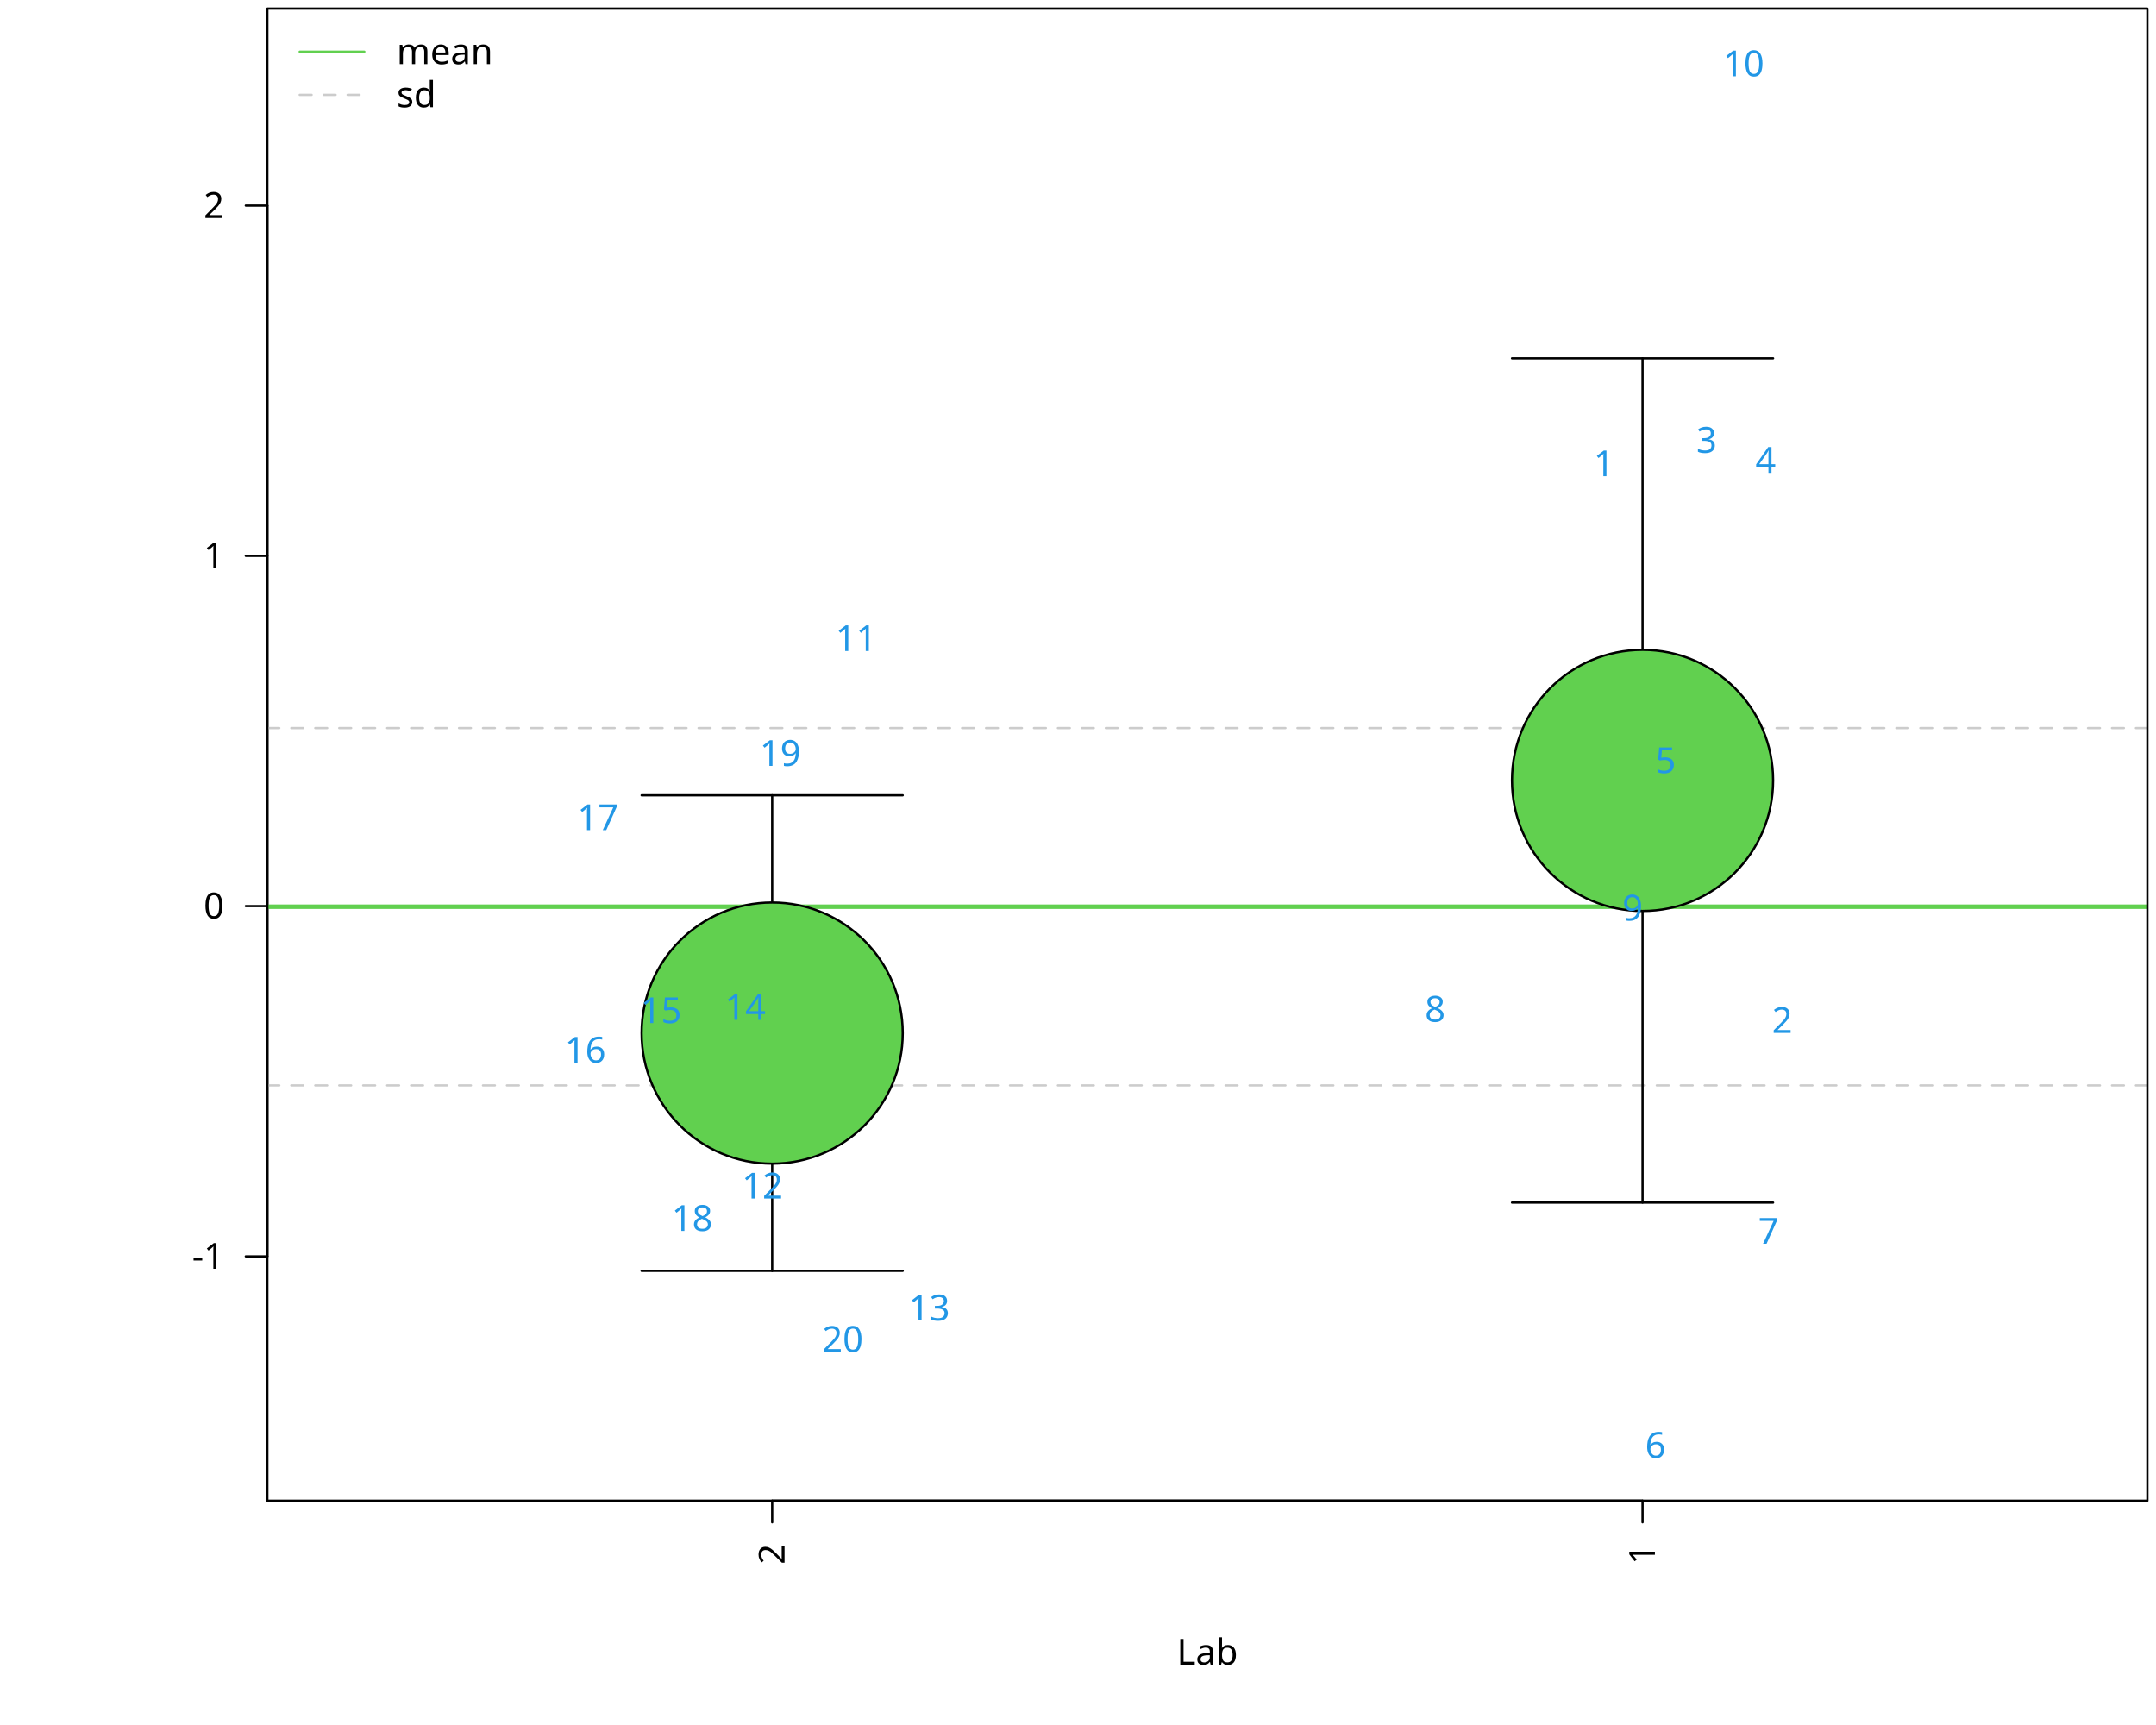
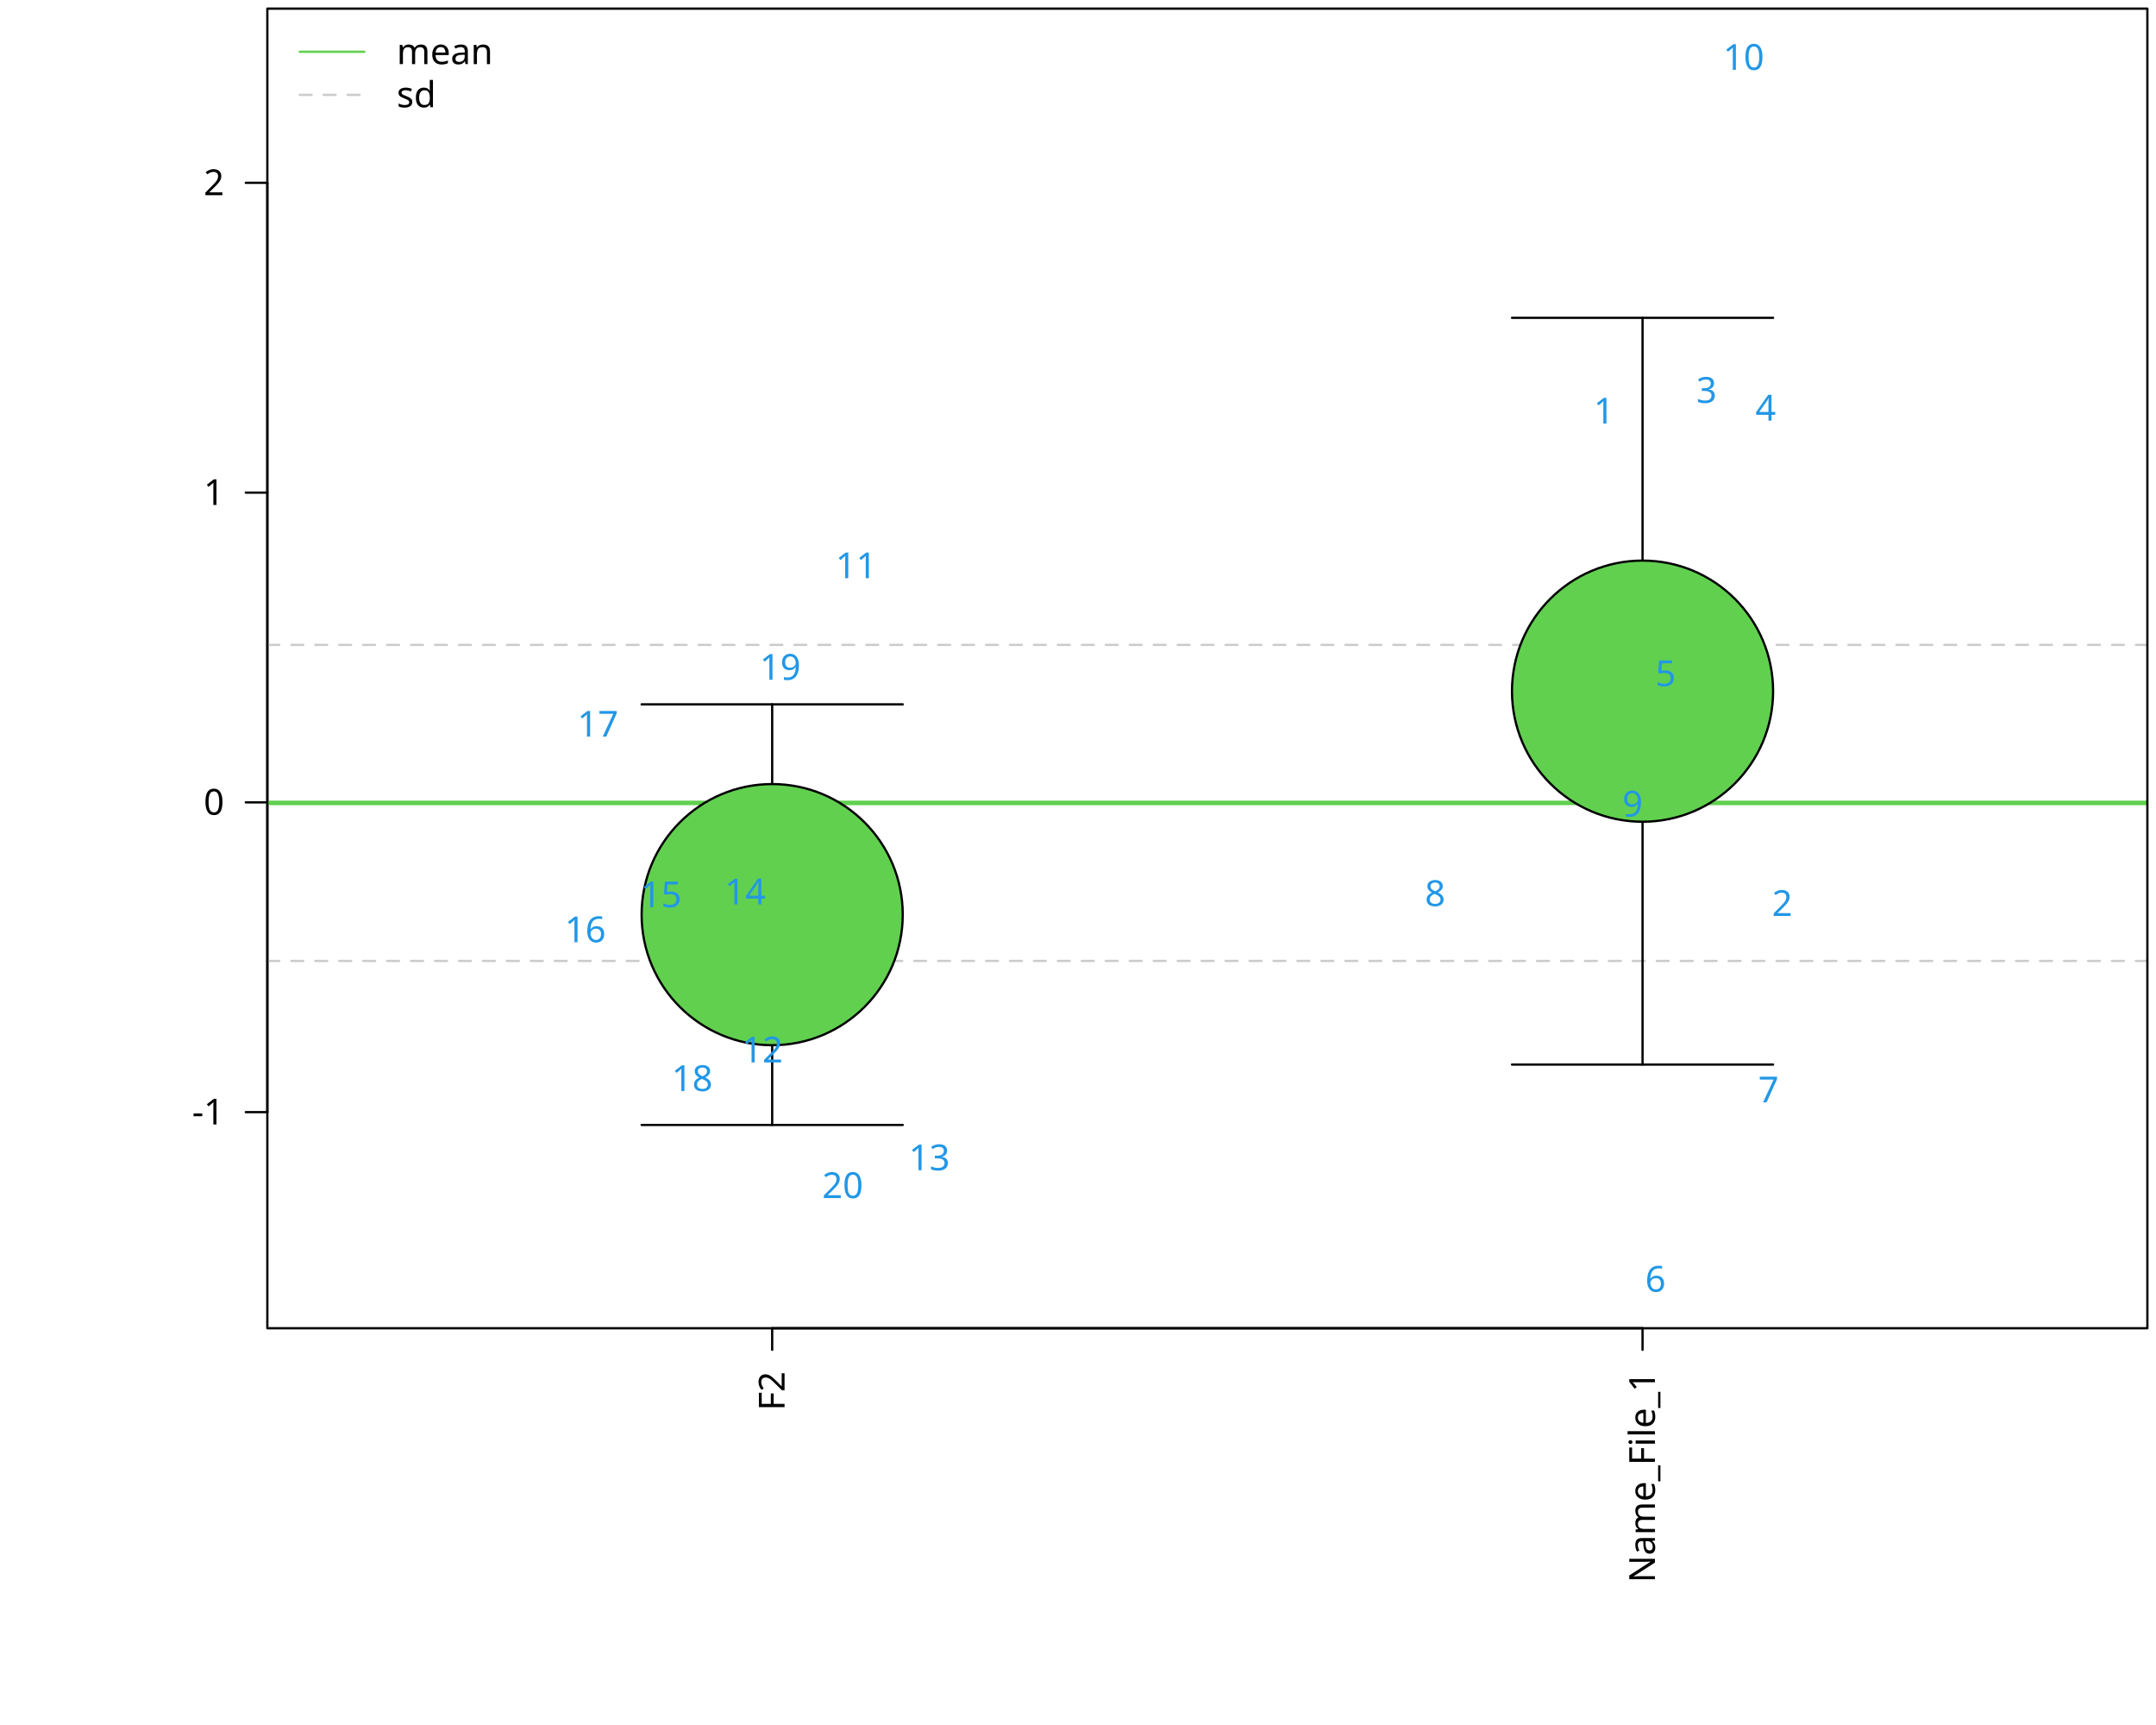
<svg xmlns="http://www.w3.org/2000/svg" class="svglite" data-engine-version="2.0" width="720.00pt" height="576.00pt" viewBox="0 0 720.00 576.00">
  <defs>
    <style type="text/css">
    .svglite line, .svglite polyline, .svglite polygon, .svglite path, .svglite rect, .svglite circle {
      fill: none;
      stroke: #000000;
      stroke-linecap: round;
      stroke-linejoin: round;
      stroke-miterlimit: 10.00;
    }
  </style>
  </defs>
  <rect width="100%" height="100%" style="stroke: none; fill: #FFFFFF;" />
  <defs>
    <clipPath id="cpMC4wMHw3MjAuMDB8MC4wMHw1NzYuMDA=">
      <rect x="0.00" y="0.00" width="720.00" height="576.00" />
    </clipPath>
  </defs>
  <g clip-path="url(#cpMC4wMHw3MjAuMDB8MC4wMHw1NzYuMDA=)">
-     <text x="403.20" y="555.84" text-anchor="middle" style="font-size: 12.00px; font-family: sans;" textLength="20.02px" lengthAdjust="spacingAndGlyphs">Lab</text>
-     <line x1="257.87" y1="501.12" x2="548.53" y2="501.12" style="stroke-width: 0.75;" />
-     <line x1="257.87" y1="501.12" x2="257.87" y2="508.32" style="stroke-width: 0.75;" />
-     <line x1="548.53" y1="501.12" x2="548.53" y2="508.32" style="stroke-width: 0.75;" />
-     <text transform="translate(262.00,515.52) rotate(-90)" text-anchor="end" style="font-size: 12.00px; font-family: sans;" textLength="6.67px" lengthAdjust="spacingAndGlyphs">2</text>
-     <text transform="translate(552.66,515.52) rotate(-90)" text-anchor="end" style="font-size: 12.00px; font-family: sans;" textLength="6.67px" lengthAdjust="spacingAndGlyphs">1</text>
-     <line x1="89.28" y1="419.52" x2="89.28" y2="68.66" style="stroke-width: 0.75;" />
-     <line x1="89.28" y1="419.52" x2="82.08" y2="419.52" style="stroke-width: 0.75;" />
-     <line x1="89.28" y1="302.56" x2="82.08" y2="302.56" style="stroke-width: 0.75;" />
-     <line x1="89.28" y1="185.61" x2="82.08" y2="185.61" style="stroke-width: 0.75;" />
-     <line x1="89.28" y1="68.66" x2="82.08" y2="68.66" style="stroke-width: 0.75;" />
-     <text x="74.88" y="423.65" text-anchor="end" style="font-size: 12.00px; font-family: sans;" textLength="10.67px" lengthAdjust="spacingAndGlyphs">-1</text>
-     <text x="74.88" y="306.69" text-anchor="end" style="font-size: 12.00px; font-family: sans;" textLength="6.67px" lengthAdjust="spacingAndGlyphs">0</text>
-     <text x="74.88" y="189.74" text-anchor="end" style="font-size: 12.00px; font-family: sans;" textLength="6.67px" lengthAdjust="spacingAndGlyphs">1</text>
-     <text x="74.88" y="72.79" text-anchor="end" style="font-size: 12.00px; font-family: sans;" textLength="6.67px" lengthAdjust="spacingAndGlyphs">2</text>
+     <line x1="257.87" y1="443.52" x2="548.53" y2="443.52" style="stroke-width: 0.75;" />
+     <line x1="257.87" y1="443.52" x2="257.87" y2="450.72" style="stroke-width: 0.75;" />
+     <line x1="548.53" y1="443.52" x2="548.53" y2="450.72" style="stroke-width: 0.75;" />
+     <text transform="translate(262.00,457.92) rotate(-90)" text-anchor="end" style="font-size: 12.00px; font-family: sans;" textLength="14.00px" lengthAdjust="spacingAndGlyphs">F2</text>
+     <text transform="translate(552.66,457.92) rotate(-90)" text-anchor="end" style="font-size: 12.00px; font-family: sans;" textLength="71.37px" lengthAdjust="spacingAndGlyphs">Name_File_1</text>
+     <line x1="89.28" y1="371.35" x2="89.28" y2="61.05" style="stroke-width: 0.75;" />
+     <line x1="89.28" y1="371.35" x2="82.08" y2="371.35" style="stroke-width: 0.75;" />
+     <line x1="89.28" y1="267.92" x2="82.08" y2="267.92" style="stroke-width: 0.75;" />
+     <line x1="89.28" y1="164.49" x2="82.08" y2="164.49" style="stroke-width: 0.75;" />
+     <line x1="89.28" y1="61.05" x2="82.08" y2="61.05" style="stroke-width: 0.75;" />
+     <text x="74.88" y="375.48" text-anchor="end" style="font-size: 12.00px; font-family: sans;" textLength="10.67px" lengthAdjust="spacingAndGlyphs">-1</text>
+     <text x="74.88" y="272.05" text-anchor="end" style="font-size: 12.00px; font-family: sans;" textLength="6.67px" lengthAdjust="spacingAndGlyphs">0</text>
+     <text x="74.88" y="168.62" text-anchor="end" style="font-size: 12.00px; font-family: sans;" textLength="6.67px" lengthAdjust="spacingAndGlyphs">1</text>
+     <text x="74.88" y="65.18" text-anchor="end" style="font-size: 12.00px; font-family: sans;" textLength="6.67px" lengthAdjust="spacingAndGlyphs">2</text>
  </g>
  <defs>
-     <clipPath id="cpODkuMjh8NzE3LjEyfDIuODh8NTAxLjEy">
-       <rect x="89.28" y="2.88" width="627.84" height="498.24" />
+     <clipPath id="cpODkuMjh8NzE3LjEyfDIuODh8NDQzLjUy">
+       <rect x="89.28" y="2.88" width="627.84" height="440.64" />
    </clipPath>
  </defs>
-   <g clip-path="url(#cpODkuMjh8NzE3LjEyfDIuODh8NTAxLjEy)">
-     <line x1="89.28" y1="302.77" x2="717.12" y2="302.77" style="stroke-width: 1.50; stroke: #61D04F;" />
-     <line x1="89.28" y1="362.43" x2="717.12" y2="362.43" style="stroke-width: 0.75; stroke: #CCCCCC; stroke-dasharray: 4.00,4.00;" />
-     <line x1="89.28" y1="243.11" x2="717.12" y2="243.11" style="stroke-width: 0.75; stroke: #CCCCCC; stroke-dasharray: 4.00,4.00;" />
-     <line x1="257.87" y1="424.35" x2="257.87" y2="265.56" style="stroke-width: 0.75;" />
-     <line x1="548.53" y1="401.56" x2="548.53" y2="119.62" style="stroke-width: 0.75;" />
-     <line x1="214.27" y1="424.35" x2="301.47" y2="424.35" style="stroke-width: 0.75;" />
-     <line x1="504.93" y1="401.56" x2="592.13" y2="401.56" style="stroke-width: 0.75;" />
-     <line x1="214.27" y1="265.56" x2="301.47" y2="265.56" style="stroke-width: 0.75;" />
-     <line x1="504.93" y1="119.62" x2="592.13" y2="119.62" style="stroke-width: 0.75;" />
-     <circle cx="257.87" cy="344.96" r="43.60" style="stroke-width: 0.75; fill: #61D04F;" />
-     <circle cx="548.53" cy="260.59" r="43.60" style="stroke-width: 0.75; fill: #61D04F;" />
+   <g clip-path="url(#cpODkuMjh8NzE3LjEyfDIuODh8NDQzLjUy)">
+     <line x1="89.28" y1="268.10" x2="717.12" y2="268.10" style="stroke-width: 1.50; stroke: #61D04F;" />
+     <line x1="89.28" y1="320.87" x2="717.12" y2="320.87" style="stroke-width: 0.75; stroke: #CCCCCC; stroke-dasharray: 4.00,4.00;" />
+     <line x1="89.28" y1="215.34" x2="717.12" y2="215.34" style="stroke-width: 0.75; stroke: #CCCCCC; stroke-dasharray: 4.00,4.00;" />
+     <line x1="257.87" y1="375.63" x2="257.87" y2="235.19" style="stroke-width: 0.75;" />
+     <line x1="548.53" y1="355.47" x2="548.53" y2="106.12" style="stroke-width: 0.75;" />
+     <line x1="214.27" y1="375.63" x2="301.47" y2="375.63" style="stroke-width: 0.75;" />
+     <line x1="504.93" y1="355.47" x2="592.13" y2="355.47" style="stroke-width: 0.75;" />
+     <line x1="214.27" y1="235.19" x2="301.47" y2="235.19" style="stroke-width: 0.75;" />
+     <line x1="504.93" y1="106.12" x2="592.13" y2="106.12" style="stroke-width: 0.75;" />
+     <circle cx="257.87" cy="305.41" r="43.60" style="stroke-width: 0.75; fill: #61D04F;" />
+     <circle cx="548.53" cy="230.79" r="43.60" style="stroke-width: 0.75; fill: #61D04F;" />
    <line x1="100.08" y1="17.28" x2="121.68" y2="17.28" style="stroke-width: 0.75; stroke: #61D04F;" />
    <line x1="100.08" y1="31.68" x2="121.68" y2="31.68" style="stroke-width: 0.75; stroke: #CCCCCC; stroke-dasharray: 4.00,4.00;" />
    <text x="132.48" y="21.41" style="font-size: 12.00px; font-family: sans;" textLength="30.02px" lengthAdjust="spacingAndGlyphs">mean</text>
    <text x="132.48" y="35.81" style="font-size: 12.00px; font-family: sans;" textLength="12.68px" lengthAdjust="spacingAndGlyphs">sd</text>
-     <text x="535.64" y="158.99" text-anchor="middle" style="font-size: 12.00px; fill: #2297E6; font-family: sans;" textLength="6.67px" lengthAdjust="spacingAndGlyphs">1</text>
-     <text x="595.18" y="344.91" text-anchor="middle" style="font-size: 12.00px; fill: #2297E6; font-family: sans;" textLength="6.67px" lengthAdjust="spacingAndGlyphs">2</text>
-     <text x="569.91" y="151.17" text-anchor="middle" style="font-size: 12.00px; fill: #2297E6; font-family: sans;" textLength="6.67px" lengthAdjust="spacingAndGlyphs">3</text>
-     <text x="589.65" y="157.88" text-anchor="middle" style="font-size: 12.00px; fill: #2297E6; font-family: sans;" textLength="6.67px" lengthAdjust="spacingAndGlyphs">4</text>
-     <text x="556.24" y="258.14" text-anchor="middle" style="font-size: 12.00px; fill: #2297E6; font-family: sans;" textLength="6.67px" lengthAdjust="spacingAndGlyphs">5</text>
-     <text x="552.85" y="486.80" text-anchor="middle" style="font-size: 12.00px; fill: #2297E6; font-family: sans;" textLength="6.67px" lengthAdjust="spacingAndGlyphs">6</text>
-     <text x="590.59" y="415.29" text-anchor="middle" style="font-size: 12.00px; fill: #2297E6; font-family: sans;" textLength="6.67px" lengthAdjust="spacingAndGlyphs">7</text>
-     <text x="479.26" y="341.17" text-anchor="middle" style="font-size: 12.00px; fill: #2297E6; font-family: sans;" textLength="6.67px" lengthAdjust="spacingAndGlyphs">8</text>
-     <text x="545.22" y="307.37" text-anchor="middle" style="font-size: 12.00px; fill: #2297E6; font-family: sans;" textLength="6.67px" lengthAdjust="spacingAndGlyphs">9</text>
-     <text x="582.30" y="25.47" text-anchor="middle" style="font-size: 12.00px; fill: #2297E6; font-family: sans;" textLength="13.35px" lengthAdjust="spacingAndGlyphs">10</text>
-     <text x="285.88" y="217.39" text-anchor="middle" style="font-size: 12.00px; fill: #2297E6; font-family: sans;" textLength="13.35px" lengthAdjust="spacingAndGlyphs">11</text>
-     <text x="254.61" y="400.20" text-anchor="middle" style="font-size: 12.00px; fill: #2297E6; font-family: sans;" textLength="13.35px" lengthAdjust="spacingAndGlyphs">12</text>
-     <text x="310.36" y="440.92" text-anchor="middle" style="font-size: 12.00px; fill: #2297E6; font-family: sans;" textLength="13.35px" lengthAdjust="spacingAndGlyphs">13</text>
-     <text x="248.87" y="340.55" text-anchor="middle" style="font-size: 12.00px; fill: #2297E6; font-family: sans;" textLength="13.35px" lengthAdjust="spacingAndGlyphs">14</text>
-     <text x="220.78" y="341.63" text-anchor="middle" style="font-size: 12.00px; fill: #2297E6; font-family: sans;" textLength="13.35px" lengthAdjust="spacingAndGlyphs">15</text>
-     <text x="195.47" y="354.83" text-anchor="middle" style="font-size: 12.00px; fill: #2297E6; font-family: sans;" textLength="13.35px" lengthAdjust="spacingAndGlyphs">16</text>
-     <text x="199.66" y="277.20" text-anchor="middle" style="font-size: 12.00px; fill: #2297E6; font-family: sans;" textLength="13.35px" lengthAdjust="spacingAndGlyphs">17</text>
-     <text x="231.16" y="411.01" text-anchor="middle" style="font-size: 12.00px; fill: #2297E6; font-family: sans;" textLength="13.35px" lengthAdjust="spacingAndGlyphs">18</text>
-     <text x="260.57" y="255.74" text-anchor="middle" style="font-size: 12.00px; fill: #2297E6; font-family: sans;" textLength="13.35px" lengthAdjust="spacingAndGlyphs">19</text>
-     <text x="281.41" y="451.43" text-anchor="middle" style="font-size: 12.00px; fill: #2297E6; font-family: sans;" textLength="13.35px" lengthAdjust="spacingAndGlyphs">20</text>
+     <text x="535.64" y="141.42" text-anchor="middle" style="font-size: 12.00px; fill: #2297E6; font-family: sans;" textLength="6.67px" lengthAdjust="spacingAndGlyphs">1</text>
+     <text x="595.18" y="305.85" text-anchor="middle" style="font-size: 12.00px; fill: #2297E6; font-family: sans;" textLength="6.67px" lengthAdjust="spacingAndGlyphs">2</text>
+     <text x="569.91" y="134.51" text-anchor="middle" style="font-size: 12.00px; fill: #2297E6; font-family: sans;" textLength="6.67px" lengthAdjust="spacingAndGlyphs">3</text>
+     <text x="589.65" y="140.44" text-anchor="middle" style="font-size: 12.00px; fill: #2297E6; font-family: sans;" textLength="6.67px" lengthAdjust="spacingAndGlyphs">4</text>
+     <text x="556.24" y="229.10" text-anchor="middle" style="font-size: 12.00px; fill: #2297E6; font-family: sans;" textLength="6.67px" lengthAdjust="spacingAndGlyphs">5</text>
+     <text x="552.85" y="431.33" text-anchor="middle" style="font-size: 12.00px; fill: #2297E6; font-family: sans;" textLength="6.67px" lengthAdjust="spacingAndGlyphs">6</text>
+     <text x="590.59" y="368.09" text-anchor="middle" style="font-size: 12.00px; fill: #2297E6; font-family: sans;" textLength="6.67px" lengthAdjust="spacingAndGlyphs">7</text>
+     <text x="479.26" y="302.54" text-anchor="middle" style="font-size: 12.00px; fill: #2297E6; font-family: sans;" textLength="6.67px" lengthAdjust="spacingAndGlyphs">8</text>
+     <text x="545.22" y="272.65" text-anchor="middle" style="font-size: 12.00px; fill: #2297E6; font-family: sans;" textLength="6.67px" lengthAdjust="spacingAndGlyphs">9</text>
+     <text x="582.30" y="23.33" text-anchor="middle" style="font-size: 12.00px; fill: #2297E6; font-family: sans;" textLength="13.35px" lengthAdjust="spacingAndGlyphs">10</text>
+     <text x="285.88" y="193.07" text-anchor="middle" style="font-size: 12.00px; fill: #2297E6; font-family: sans;" textLength="13.35px" lengthAdjust="spacingAndGlyphs">11</text>
+     <text x="254.61" y="354.75" text-anchor="middle" style="font-size: 12.00px; fill: #2297E6; font-family: sans;" textLength="13.35px" lengthAdjust="spacingAndGlyphs">12</text>
+     <text x="310.36" y="390.76" text-anchor="middle" style="font-size: 12.00px; fill: #2297E6; font-family: sans;" textLength="13.35px" lengthAdjust="spacingAndGlyphs">13</text>
+     <text x="248.87" y="301.99" text-anchor="middle" style="font-size: 12.00px; fill: #2297E6; font-family: sans;" textLength="13.35px" lengthAdjust="spacingAndGlyphs">14</text>
+     <text x="220.78" y="302.94" text-anchor="middle" style="font-size: 12.00px; fill: #2297E6; font-family: sans;" textLength="13.35px" lengthAdjust="spacingAndGlyphs">15</text>
+     <text x="195.47" y="314.62" text-anchor="middle" style="font-size: 12.00px; fill: #2297E6; font-family: sans;" textLength="13.35px" lengthAdjust="spacingAndGlyphs">16</text>
+     <text x="199.66" y="245.96" text-anchor="middle" style="font-size: 12.00px; fill: #2297E6; font-family: sans;" textLength="13.35px" lengthAdjust="spacingAndGlyphs">17</text>
+     <text x="231.16" y="364.31" text-anchor="middle" style="font-size: 12.00px; fill: #2297E6; font-family: sans;" textLength="13.35px" lengthAdjust="spacingAndGlyphs">18</text>
+     <text x="260.57" y="226.99" text-anchor="middle" style="font-size: 12.00px; fill: #2297E6; font-family: sans;" textLength="13.35px" lengthAdjust="spacingAndGlyphs">19</text>
+     <text x="281.41" y="400.05" text-anchor="middle" style="font-size: 12.00px; fill: #2297E6; font-family: sans;" textLength="13.35px" lengthAdjust="spacingAndGlyphs">20</text>
  </g>
  <g clip-path="url(#cpMC4wMHw3MjAuMDB8MC4wMHw1NzYuMDA=)">
-     <polygon points="89.28,501.12 717.12,501.12 717.12,2.88 89.28,2.88 " style="stroke-width: 0.75; fill: none;" />
+     <polygon points="89.28,443.52 717.12,443.52 717.12,2.88 89.28,2.88 " style="stroke-width: 0.75; fill: none;" />
  </g>
</svg>
